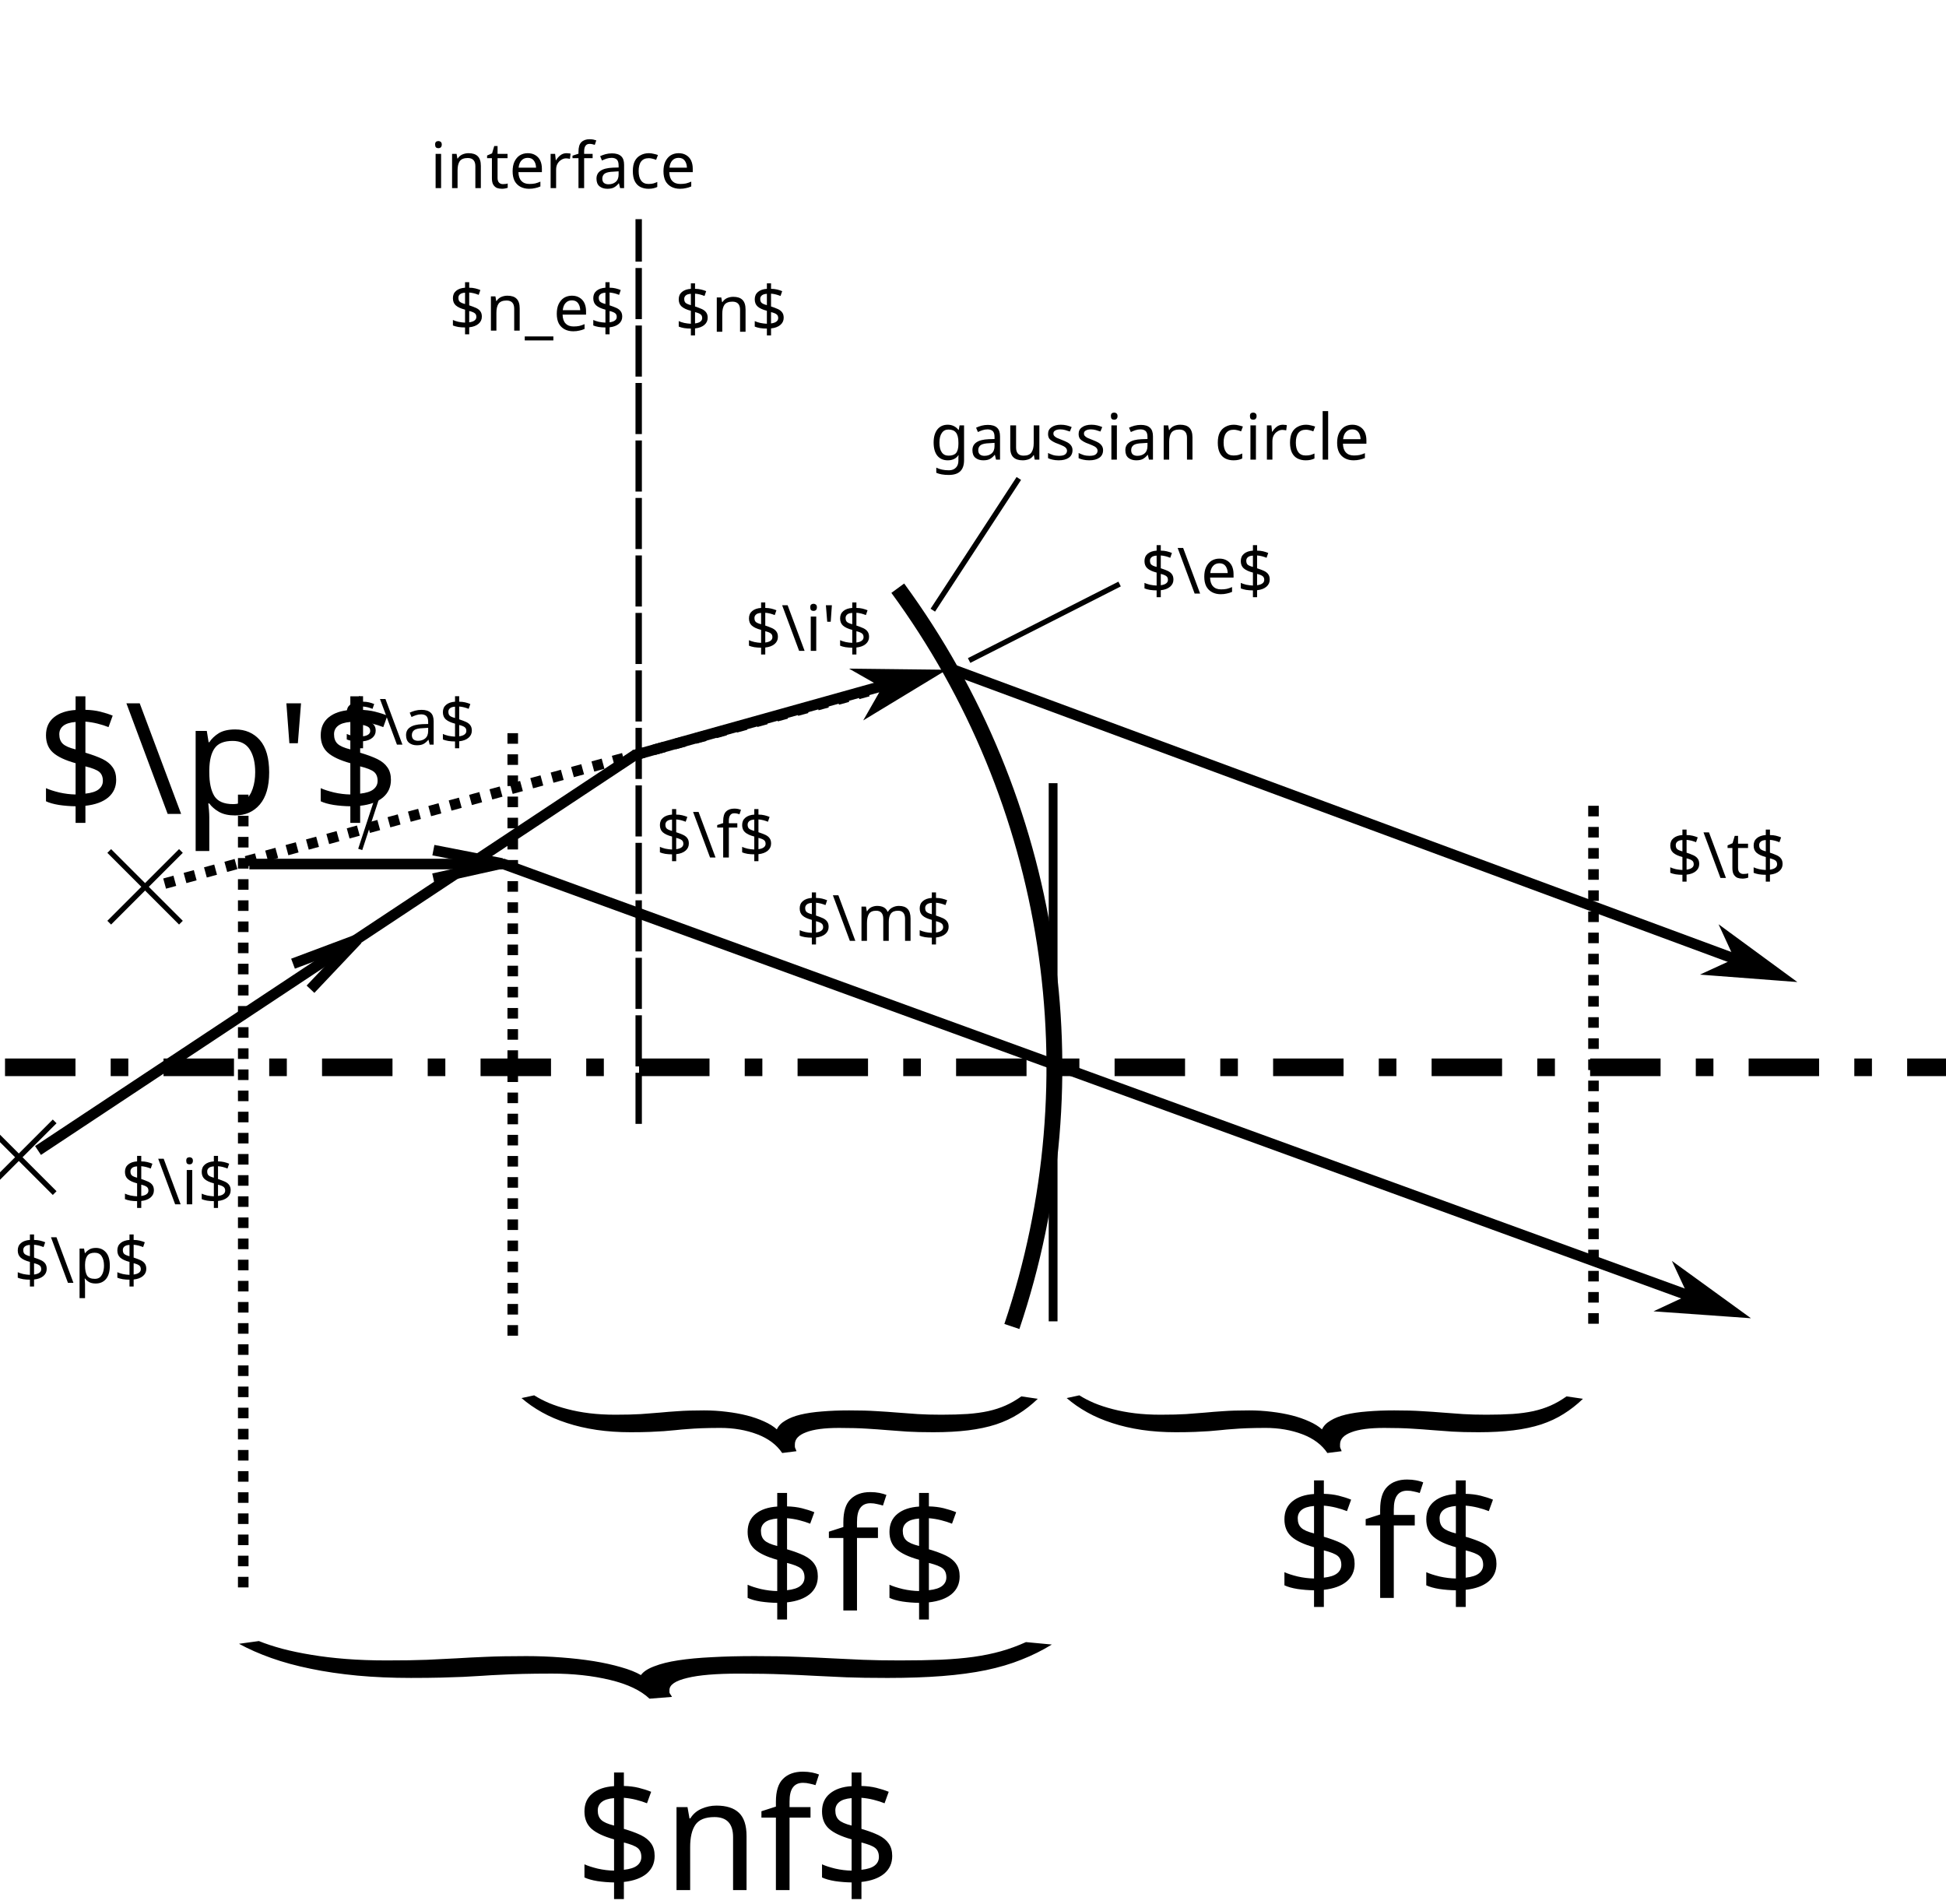
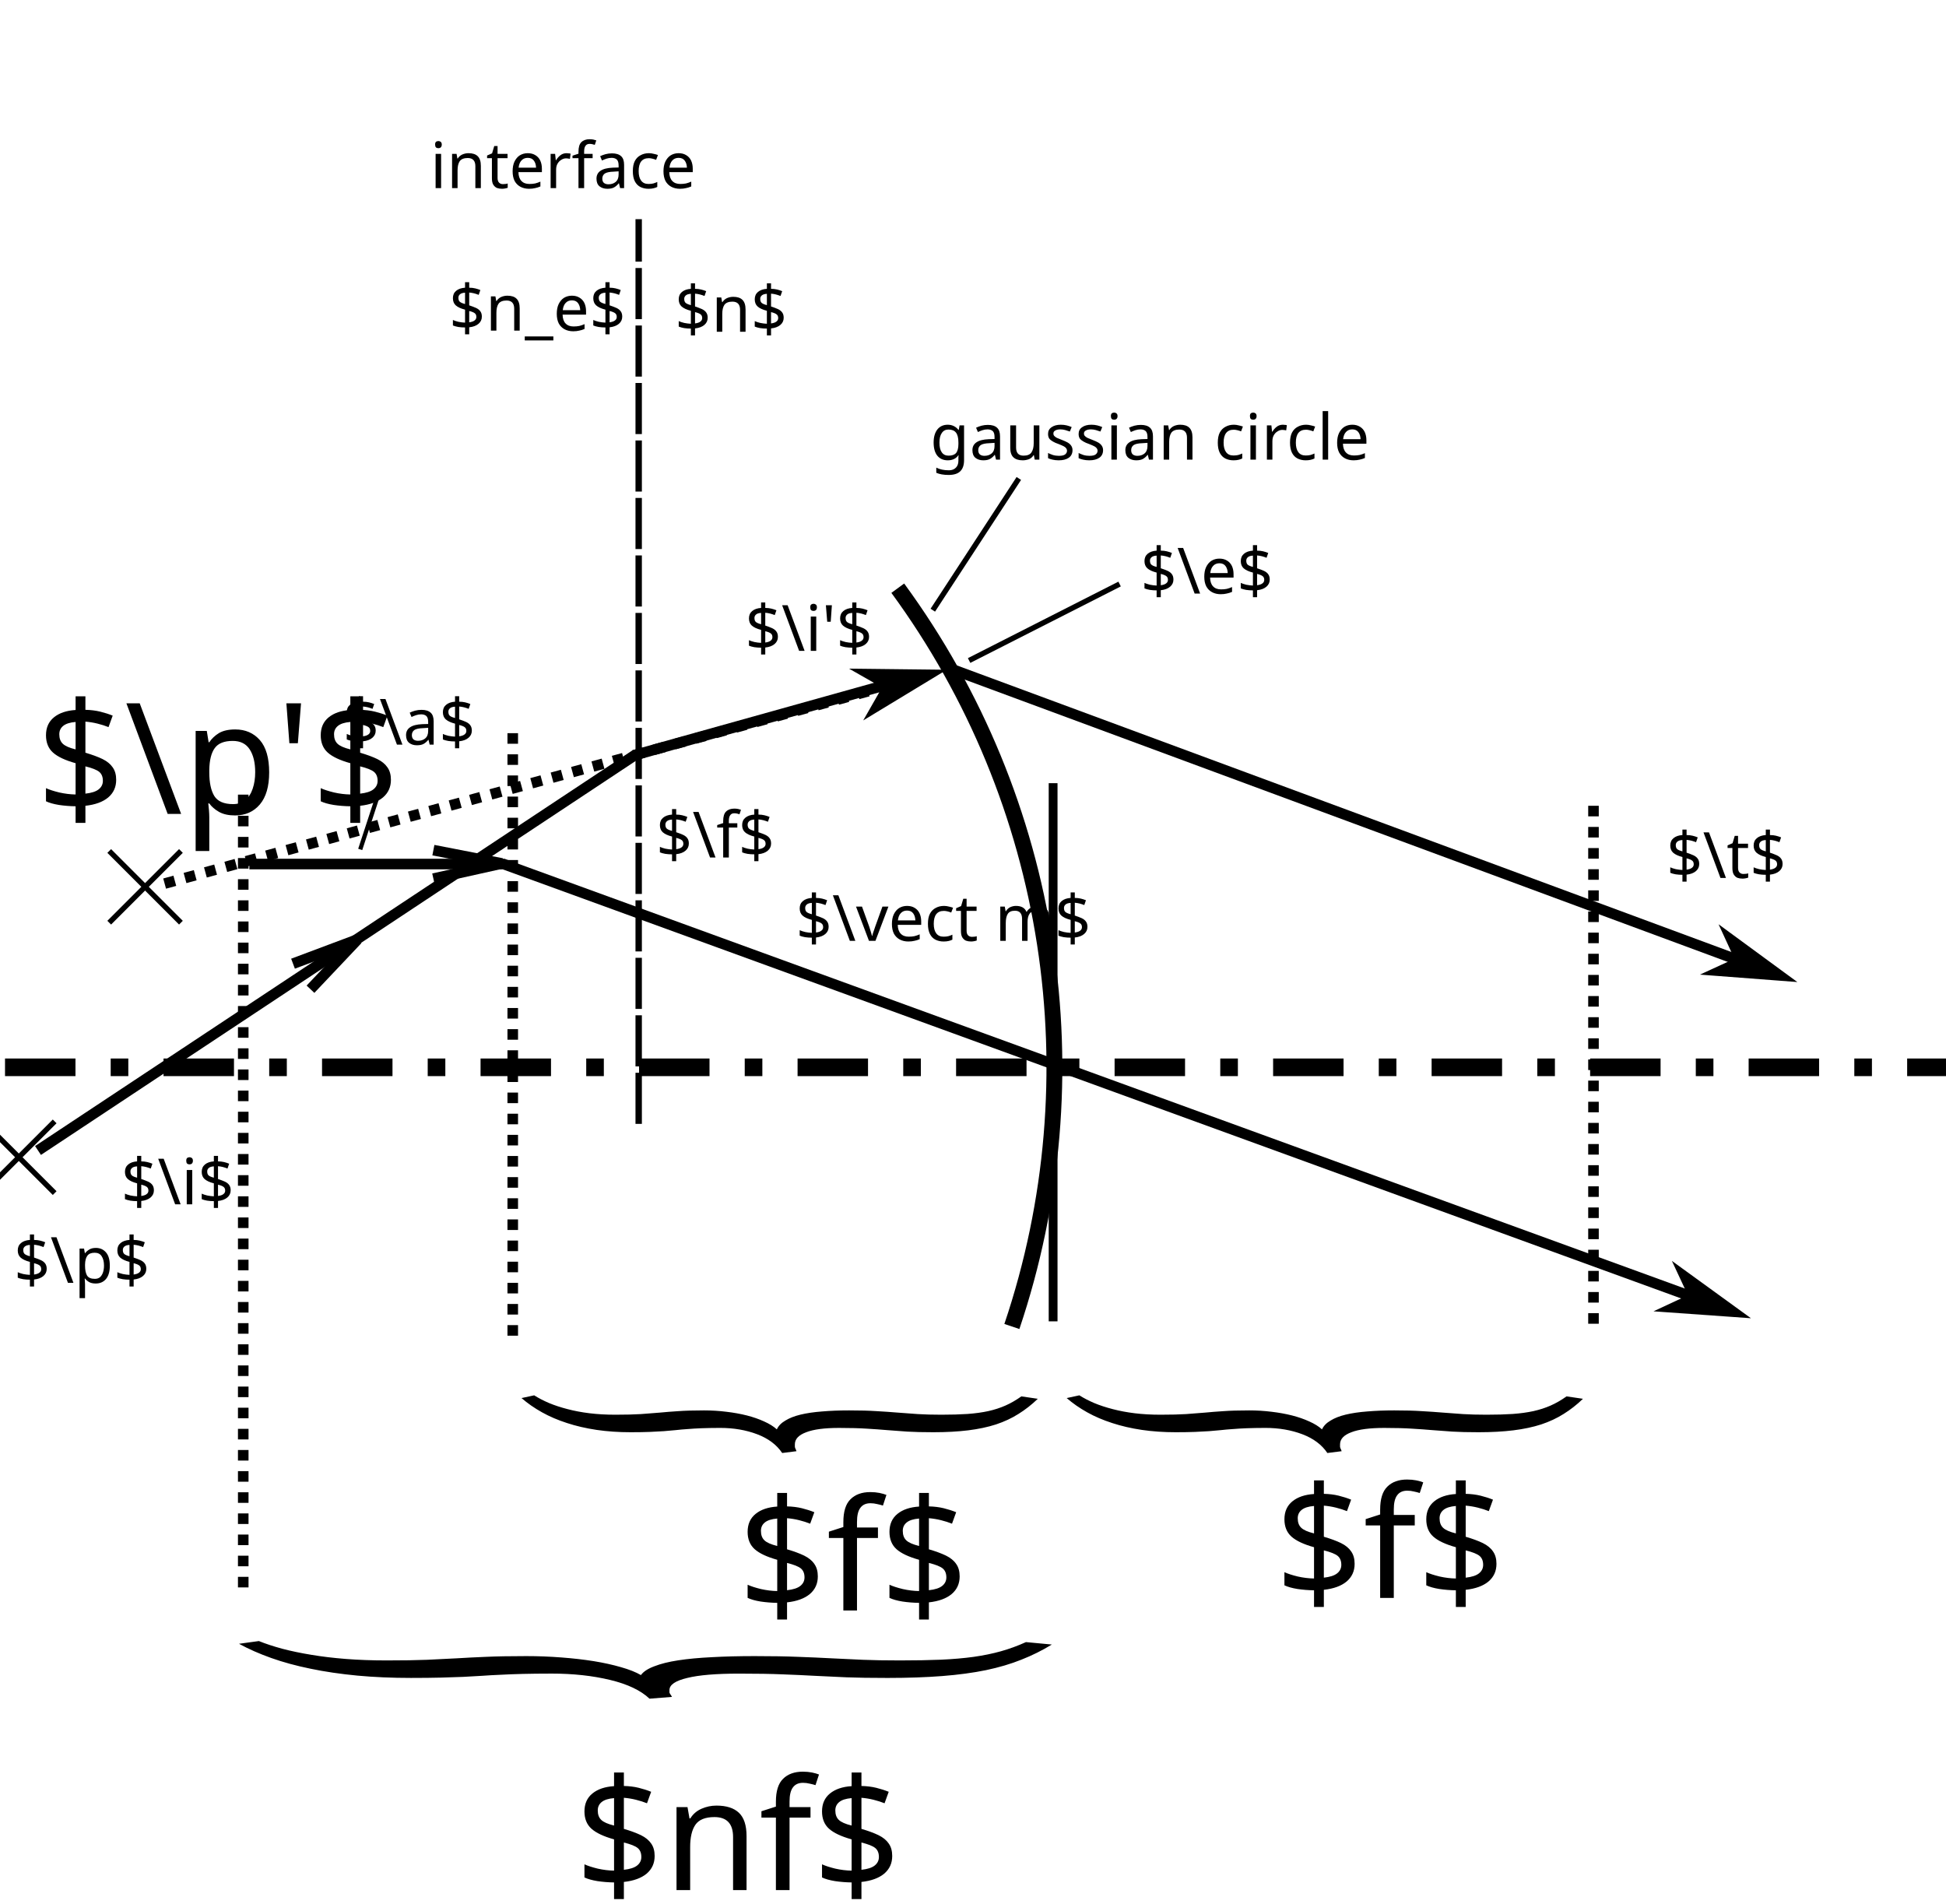
<svg xmlns="http://www.w3.org/2000/svg" width="182.813" height="178.792" id="svg2" version="1.1">
  <defs id="defs4">
    <marker orient="auto" refY="0" refX="0" id="Arrow1Mend" style="overflow:visible">
      <path id="path3829" d="M 0,0 5,-5 -12.5,0 5,5 0,0 z" style="fill-rule:evenodd;stroke:#000000;stroke-width:1pt;marker-start:none" transform="matrix(-0.4,0,0,-0.4,-4,0)" />
    </marker>
  </defs>
  <g id="layer1" transform="translate(-51.99928,-797.4645)" style="display:inline">
-     <path style="fill:none;stroke:#000000;stroke-width:0.614;stroke-miterlimit:4;stroke-opacity:1;stroke-dasharray:none;stroke-dashoffset:0" id="path2985" d="m 78.574,58.6 a 31.429,31.429 0 0 1 4.421,28.608" transform="matrix(2.424635,0,0,2.424355,-54.17475,710.6525)" />
+     <path style="fill:none;stroke:#000000;stroke-width:0.614;stroke-miterlimit:4;stroke-opacity:1;stroke-dasharray:none;stroke-dashoffset:0" id="path2985" d="m 78.574,58.6 c 6.039,8.249 7.688,18.921 4.421,28.608" transform="matrix(2.424635,0,0,2.424355,-54.17475,710.6525)" />
    <path style="fill:none;stroke:#000000;stroke-width:1.655;stroke-linecap:butt;stroke-linejoin:miter;stroke-miterlimit:4;stroke-opacity:1;stroke-dasharray:6.618, 3.309, 1.655, 3.309;stroke-dashoffset:0" d="m 52.471,897.729 182.34,0" id="path2987" />
    <path style="fill:none;stroke:#000000;stroke-width:0.827;stroke-linecap:butt;stroke-linejoin:miter;stroke-miterlimit:4;stroke-opacity:1;stroke-dasharray:none" d="m 150.932,871.037 0,50.556" id="path2989" />
    <path style="fill:none;stroke:#000000;stroke-width:0.993;stroke-linecap:butt;stroke-linejoin:miter;stroke-miterlimit:4;stroke-opacity:1;stroke-dasharray:0.993, 0.993;stroke-dashoffset:0" d="m 74.85,872.113 0,74.813" id="path3155" />
    <path style="fill:none;stroke:#000000;stroke-width:0.993;stroke-linecap:butt;stroke-linejoin:miter;stroke-miterlimit:4;stroke-opacity:1;stroke-dasharray:0.993, 0.993;stroke-dashoffset:0" d="m 201.696,873.161 0,49.227" id="path3163" />
    <path style="fill:none;stroke:#000000;stroke-width:0.993;stroke-linecap:butt;stroke-linejoin:miter;stroke-miterlimit:4;stroke-opacity:1;stroke-dasharray:0.993, 0.993;stroke-dashoffset:0" d="m 100.168,866.34 0,56.639" id="path3163-4" />
    <path style="fill:none;stroke:#000000;stroke-width:0.993;stroke-linecap:butt;stroke-linejoin:miter;stroke-miterlimit:4;stroke-opacity:1;stroke-dasharray:0.993,0.993;marker-end:url(#Arrow1Mend);stroke-dashoffset:0" d="M 67.465,880.469 139.053,860.898" id="path3786" />
    <path style="fill:none;stroke:#000000;stroke-width:0.993;stroke-linecap:butt;stroke-linejoin:miter;stroke-miterlimit:4;stroke-opacity:1;stroke-dasharray:none;marker-mid:none;marker-end:url(#Arrow1Mend)" d="m 75.425,878.632 23.88,0 115.346,42" id="path3788" />
    <path style="fill:none;stroke:#000000;stroke-width:0.993;stroke-linecap:butt;stroke-linejoin:miter;stroke-miterlimit:4;stroke-opacity:1;stroke-dasharray:none;marker-end:url(#Arrow1Mend)" d="m 141.249,860.265 77.764,28.775" id="path3790" />
    <g id="g4463" transform="matrix(2.424635,0,0,2.424355,-41.52629,-1408.486)">
      <path id="path4443" d="m 42.805,942.887 2.778,2.778" style="fill:none;stroke:#000000;stroke-width:0.205;stroke-linecap:butt;stroke-linejoin:miter;stroke-miterlimit:4;stroke-opacity:1;stroke-dasharray:none" />
      <path id="path4443-7" d="m 45.583,942.887 -2.778,2.778" style="fill:none;stroke:#000000;stroke-width:0.205;stroke-linecap:butt;stroke-linejoin:miter;stroke-miterlimit:4;stroke-opacity:1;stroke-dasharray:none;display:inline" />
    </g>
    <text xml:space="preserve" style="font-size:14.547px;font-style:normal;font-variant:normal;font-weight:normal;font-stretch:normal;line-height:125%;letter-spacing:0px;word-spacing:0px;fill:#000000;fill-opacity:1;stroke:none;font-family:Gentium;-inkscape-font-specification:Gentium" x="55.412" y="873.976" id="text4467" transform="scale(1.000058,0.9999423)">
      <tspan id="tspan4469" x="55.412" y="873.976">$\p'$</tspan>
    </text>
    <g transform="matrix(0,-1.515821,3.877885,0,-50.71099,-1454.315)" style="font-size:13.377px;font-style:normal;font-variant:normal;font-weight:normal;font-stretch:normal;line-height:125%;letter-spacing:0px;word-spacing:0px;fill:#000000;fill-opacity:1;stroke:none;font-family:Gentium;-inkscape-font-specification:Gentium" id="text4471">
      <path d="m -1571.991,39.426 c -0.17,0.105 -0.329,0.224 -0.477,0.359 -0.144,0.135 -0.27,0.285 -0.379,0.451 -0.109,0.161 -0.194,0.337 -0.255,0.529 -0.061,0.192 -0.091,0.401 -0.091,0.627 0,0.253 0.013,0.459 0.039,0.621 0.03,0.161 0.061,0.314 0.091,0.457 0.035,0.139 0.065,0.29 0.091,0.451 0.03,0.161 0.046,0.368 0.046,0.621 0,0.183 -0.028,0.364 -0.085,0.542 -0.052,0.174 -0.129,0.34 -0.229,0.496 -0.1,0.152 -0.224,0.292 -0.372,0.418 -0.144,0.126 -0.307,0.229 -0.49,0.307 0.218,0.039 0.401,0.109 0.549,0.209 0.152,0.096 0.274,0.218 0.366,0.366 0.091,0.148 0.157,0.322 0.196,0.523 0.043,0.196 0.065,0.414 0.065,0.653 0,0.261 -0.015,0.483 -0.046,0.666 -0.026,0.183 -0.057,0.355 -0.091,0.516 -0.031,0.161 -0.061,0.322 -0.091,0.483 -0.026,0.161 -0.039,0.351 -0.039,0.568 0,0.239 0.015,0.451 0.046,0.634 0.035,0.187 0.094,0.355 0.176,0.503 0.087,0.152 0.203,0.292 0.346,0.418 0.148,0.131 0.338,0.259 0.568,0.385 l -0.15,0.398 c -0.366,-0.148 -0.679,-0.305 -0.941,-0.47 -0.261,-0.161 -0.477,-0.342 -0.647,-0.542 -0.166,-0.2 -0.287,-0.425 -0.366,-0.673 -0.078,-0.248 -0.118,-0.529 -0.118,-0.843 0,-0.257 0.013,-0.468 0.039,-0.634 0.03,-0.17 0.061,-0.331 0.091,-0.483 0.035,-0.157 0.065,-0.322 0.091,-0.496 0.03,-0.179 0.046,-0.403 0.046,-0.673 0,-0.353 -0.089,-0.618 -0.268,-0.797 -0.174,-0.183 -0.424,-0.274 -0.751,-0.274 -0.061,4e-6 -0.107,4e-6 -0.137,0 -0.026,4e-6 -0.05,0.002 -0.072,0.006 -0.022,4e-6 -0.048,0.004 -0.078,0.013 -0.026,0.004 -0.072,0.011 -0.137,0.02 l -0.111,-0.346 c 0.514,-0.135 0.901,-0.337 1.163,-0.607 0.261,-0.27 0.392,-0.568 0.392,-0.895 0,-0.174 -0.01,-0.324 -0.02,-0.451 -0.013,-0.126 -0.03,-0.239 -0.052,-0.34 -0.017,-0.104 -0.039,-0.2 -0.065,-0.287 -0.022,-0.091 -0.044,-0.187 -0.065,-0.287 -0.017,-0.1 -0.033,-0.213 -0.046,-0.34 -0.013,-0.131 -0.02,-0.285 -0.02,-0.464 0,-0.292 0.048,-0.566 0.144,-0.823 0.1,-0.261 0.242,-0.501 0.425,-0.718 0.183,-0.222 0.405,-0.425 0.666,-0.607 0.261,-0.183 0.555,-0.348 0.882,-0.496 l 0.17,0.307 0,0" id="path4549" />
    </g>
    <g transform="matrix(0,-1.515821,3.877885,0,-50.71099,-1454.315)" style="font-size:13.377px;font-style:normal;font-variant:normal;font-weight:normal;font-stretch:normal;line-height:125%;letter-spacing:0px;word-spacing:0px;fill:#000000;fill-opacity:1;stroke:none;display:inline;font-family:Gentium;-inkscape-font-specification:Gentium" id="text4471-8">
      <path d="m -1571.991,52.633 c -0.17,0.105 -0.329,0.224 -0.477,0.359 -0.144,0.135 -0.27,0.285 -0.379,0.451 -0.109,0.161 -0.194,0.337 -0.255,0.529 -0.061,0.192 -0.091,0.401 -0.091,0.627 0,0.253 0.013,0.459 0.039,0.621 0.03,0.161 0.061,0.314 0.091,0.457 0.035,0.139 0.065,0.29 0.091,0.451 0.03,0.161 0.046,0.368 0.046,0.621 0,0.183 -0.028,0.364 -0.085,0.542 -0.052,0.174 -0.129,0.34 -0.229,0.496 -0.1,0.152 -0.224,0.292 -0.372,0.418 -0.144,0.126 -0.307,0.229 -0.49,0.307 0.218,0.039 0.401,0.109 0.549,0.209 0.152,0.096 0.274,0.218 0.366,0.366 0.091,0.148 0.157,0.322 0.196,0.523 0.043,0.196 0.065,0.414 0.065,0.653 0,0.261 -0.015,0.483 -0.046,0.666 -0.026,0.183 -0.057,0.355 -0.091,0.516 -0.031,0.161 -0.061,0.322 -0.091,0.483 -0.026,0.161 -0.039,0.351 -0.039,0.568 0,0.239 0.015,0.451 0.046,0.634 0.035,0.187 0.094,0.355 0.176,0.503 0.087,0.152 0.203,0.292 0.346,0.418 0.148,0.131 0.338,0.259 0.568,0.385 l -0.15,0.398 c -0.366,-0.148 -0.679,-0.305 -0.941,-0.47 -0.261,-0.161 -0.477,-0.342 -0.647,-0.542 -0.166,-0.2 -0.287,-0.425 -0.366,-0.673 -0.078,-0.248 -0.118,-0.529 -0.118,-0.843 0,-0.257 0.013,-0.468 0.039,-0.634 0.03,-0.17 0.061,-0.331 0.091,-0.483 0.035,-0.157 0.065,-0.322 0.091,-0.496 0.03,-0.179 0.046,-0.403 0.046,-0.673 0,-0.353 -0.089,-0.618 -0.268,-0.797 -0.174,-0.183 -0.424,-0.274 -0.751,-0.274 -0.061,3e-6 -0.107,3e-6 -0.137,0 -0.026,3e-6 -0.05,0.002 -0.072,0.006 -0.022,4e-6 -0.048,0.004 -0.078,0.013 -0.026,0.004 -0.072,0.011 -0.137,0.02 l -0.111,-0.346 c 0.514,-0.135 0.901,-0.337 1.163,-0.607 0.261,-0.27 0.392,-0.568 0.392,-0.895 0,-0.174 -0.01,-0.324 -0.02,-0.451 -0.013,-0.126 -0.03,-0.239 -0.052,-0.34 -0.017,-0.104 -0.039,-0.2 -0.065,-0.287 -0.022,-0.091 -0.044,-0.187 -0.065,-0.287 -0.017,-0.1 -0.033,-0.213 -0.046,-0.34 -0.013,-0.131 -0.02,-0.285 -0.02,-0.464 0,-0.292 0.048,-0.566 0.144,-0.823 0.1,-0.261 0.242,-0.501 0.425,-0.718 0.183,-0.222 0.405,-0.425 0.666,-0.607 0.261,-0.183 0.555,-0.348 0.882,-0.496 l 0.17,0.307 0,0" id="path4552" />
    </g>
    <g transform="matrix(0,-1.208073,4.865749,0,-50.71099,-1454.315)" style="font-size:16.784px;font-style:normal;font-variant:normal;font-weight:normal;font-stretch:normal;line-height:125%;letter-spacing:0px;word-spacing:0px;fill:#000000;fill-opacity:1;stroke:none;display:inline;font-family:Gentium;-inkscape-font-specification:Gentium" id="text4471-5">
      <path d="m -1991.552,26.106 c -0.213,0.131 -0.412,0.281 -0.598,0.451 -0.18,0.169 -0.339,0.358 -0.475,0.565 -0.137,0.202 -0.243,0.423 -0.32,0.664 -0.076,0.24 -0.115,0.503 -0.115,0.787 0,0.317 0.016,0.576 0.049,0.779 0.038,0.202 0.076,0.393 0.115,0.574 0.044,0.175 0.082,0.363 0.115,0.565 0.038,0.202 0.057,0.462 0.057,0.779 0,0.229 -0.035,0.456 -0.106,0.68 -0.066,0.219 -0.161,0.426 -0.287,0.623 -0.126,0.191 -0.281,0.366 -0.467,0.525 -0.18,0.158 -0.385,0.287 -0.615,0.385 0.273,0.049 0.503,0.137 0.688,0.262 0.191,0.12 0.344,0.273 0.459,0.459 0.115,0.186 0.197,0.404 0.246,0.656 0.055,0.246 0.082,0.519 0.082,0.82 0,0.328 -0.019,0.606 -0.057,0.836 -0.033,0.229 -0.071,0.445 -0.115,0.647 -0.038,0.202 -0.076,0.404 -0.115,0.606 -0.033,0.202 -0.049,0.44 -0.049,0.713 0,0.301 0.019,0.565 0.057,0.795 0.044,0.235 0.117,0.445 0.221,0.631 0.109,0.191 0.254,0.366 0.434,0.525 0.186,0.164 0.423,0.325 0.713,0.484 l -0.189,0.5 c -0.459,-0.186 -0.852,-0.382 -1.18,-0.59 -0.328,-0.202 -0.598,-0.429 -0.811,-0.68 -0.208,-0.251 -0.361,-0.533 -0.459,-0.844 -0.098,-0.311 -0.148,-0.664 -0.148,-1.057 0,-0.322 0.016,-0.587 0.049,-0.795 0.038,-0.213 0.076,-0.415 0.115,-0.606 0.044,-0.197 0.082,-0.404 0.115,-0.623 0.038,-0.224 0.057,-0.505 0.057,-0.844 0,-0.443 -0.112,-0.776 -0.336,-1 -0.218,-0.229 -0.533,-0.344 -0.942,-0.344 -0.076,5e-6 -0.134,5e-6 -0.172,0 -0.033,5e-6 -0.063,0.003 -0.09,0.008 -0.027,5e-6 -0.06,0.005 -0.098,0.016 -0.033,0.005 -0.09,0.014 -0.172,0.025 l -0.139,-0.434 c 0.645,-0.169 1.131,-0.423 1.459,-0.762 0.328,-0.339 0.492,-0.713 0.492,-1.123 0,-0.219 -0.01,-0.407 -0.025,-0.565 -0.016,-0.158 -0.038,-0.3 -0.066,-0.426 -0.022,-0.131 -0.049,-0.251 -0.082,-0.361 -0.027,-0.115 -0.055,-0.235 -0.082,-0.361 -0.022,-0.126 -0.041,-0.268 -0.057,-0.426 -0.016,-0.164 -0.025,-0.358 -0.025,-0.582 0,-0.366 0.06,-0.71 0.18,-1.033 0.126,-0.328 0.303,-0.628 0.533,-0.902 0.229,-0.279 0.508,-0.533 0.836,-0.762 0.328,-0.229 0.697,-0.437 1.106,-0.623 l 0.213,0.385 0,0" id="path4555" />
    </g>
    <text xml:space="preserve" style="font-size:14.547px;font-style:normal;font-variant:normal;font-weight:normal;font-stretch:normal;line-height:125%;letter-spacing:0px;word-spacing:0px;fill:#000000;fill-opacity:1;stroke:none;font-family:Gentium;-inkscape-font-specification:Gentium" x="121.321" y="948.813" id="text4517" transform="scale(1.000058,0.9999423)">
      <tspan id="tspan4519" x="121.321" y="948.813">$f$</tspan>
    </text>
    <text xml:space="preserve" style="font-size:14.547px;font-style:normal;font-variant:normal;font-weight:normal;font-stretch:normal;line-height:125%;letter-spacing:0px;word-spacing:0px;fill:#000000;fill-opacity:1;stroke:none;font-family:Gentium;-inkscape-font-specification:Gentium" x="171.748" y="947.631" id="text4521" transform="scale(1.000058,0.9999423)">
      <tspan id="tspan4523" x="171.748" y="947.631">$f$</tspan>
    </text>
    <text xml:space="preserve" style="font-size:14.547px;font-style:normal;font-variant:normal;font-weight:normal;font-stretch:normal;line-height:125%;letter-spacing:0px;word-spacing:0px;fill:#000000;fill-opacity:1;stroke:none;font-family:Gentium;-inkscape-font-specification:Gentium" x="105.992" y="975.077" id="text4525" transform="scale(1.000058,0.9999423)">
      <tspan id="tspan4527" x="105.992" y="975.077">$nf$</tspan>
    </text>
    <text xml:space="preserve" style="font-size:6px;font-style:normal;font-variant:normal;font-weight:normal;font-stretch:normal;line-height:125%;letter-spacing:0px;word-spacing:0px;fill:#000000;fill-opacity:1;stroke:none;font-family:Gentium;-inkscape-font-specification:Gentium" x="139.377" y="840.644" id="text3069">
      <tspan id="tspan3071" x="139.377" y="840.644">gaussian circle</tspan>
    </text>
    <path style="fill:none;stroke:#000000;stroke-width:0.5;stroke-linecap:butt;stroke-linejoin:miter;stroke-miterlimit:4;stroke-opacity:1;stroke-dasharray:none" d="m 147.711,842.412 -8.081,12.374" id="path3073" />
    <text xml:space="preserve" style="font-size:6px;font-style:normal;font-variant:normal;font-weight:normal;font-stretch:normal;line-height:125%;letter-spacing:0px;word-spacing:0px;fill:#000000;fill-opacity:1;stroke:none;font-family:Gentium;-inkscape-font-specification:Gentium" x="121.986" y="858.605" id="text3015">
      <tspan id="tspan3017" x="121.986" y="858.605">$\i'$</tspan>
    </text>
    <text xml:space="preserve" style="font-size:6px;font-style:normal;font-variant:normal;font-weight:normal;font-stretch:normal;line-height:125%;letter-spacing:0px;word-spacing:0px;fill:#000000;fill-opacity:1;stroke:none;font-family:Gentium;-inkscape-font-specification:Gentium" x="208.537" y="879.94" id="text3019">
      <tspan id="tspan3021" x="208.537" y="879.94">$\t$</tspan>
    </text>
    <text xml:space="preserve" style="font-size:6px;font-style:normal;font-variant:normal;font-weight:normal;font-stretch:normal;line-height:125%;letter-spacing:0px;word-spacing:0px;fill:#000000;fill-opacity:1;stroke:none;font-family:Gentium;-inkscape-font-specification:Gentium" x="84.198" y="867.413" id="text3023">
      <tspan id="tspan3025" x="84.198" y="867.413">$\a$</tspan>
    </text>
    <text xml:space="preserve" style="font-size:6px;font-style:normal;font-variant:normal;font-weight:normal;font-stretch:normal;line-height:125%;letter-spacing:0px;word-spacing:0px;fill:#000000;fill-opacity:1;stroke:none;font-family:Gentium;-inkscape-font-specification:Gentium" x="126.751" y="885.848" id="text3027">
-       <tspan id="tspan3029" x="126.751" y="885.848">$\m$</tspan>
+       <tspan id="tspan3029" x="126.751" y="885.848">$\vect m$</tspan>
    </text>
    <path style="fill:none;stroke:#000000;stroke-width:1px;stroke-linecap:butt;stroke-linejoin:miter;stroke-opacity:1" d="m 40.714,79.864 6.429,1.25 -6.429,1.429" id="path4351" transform="translate(51.99928,797.4645)" />
    <text xml:space="preserve" style="font-size:6px;font-style:normal;font-variant:normal;font-weight:normal;font-stretch:normal;line-height:125%;letter-spacing:0px;word-spacing:0px;fill:#000000;fill-opacity:1;stroke:none;font-family:Gentium;-inkscape-font-specification:Gentium" x="159.142" y="853.221" id="text4410">
      <tspan id="tspan4412" x="159.142" y="853.221">$\e$</tspan>
    </text>
    <path style="fill:none;stroke:#000000;stroke-width:0.5;stroke-linecap:butt;stroke-linejoin:miter;stroke-opacity:1" d="m 91.041,62.05 14.138,-7.186" id="path4414" transform="translate(51.99928,797.4645)" />
    <path style="fill:none;stroke:#000000;stroke-width:0.6;stroke-linecap:butt;stroke-linejoin:miter;stroke-miterlimit:4;stroke-opacity:1;stroke-dasharray:4.8, 0.6;stroke-dashoffset:0" d="M 60,105.578 60,20.59" id="path4523" transform="translate(51.99928,797.4645)" />
    <path style="fill:none;stroke:#000000;stroke-width:1px;stroke-linecap:butt;stroke-linejoin:miter;stroke-opacity:1" d="M 3.571,108.078 59.643,70.935 83.929,64.149" id="path4525" transform="translate(51.99928,797.4645)" />
    <text xml:space="preserve" style="font-size:6px;font-style:normal;font-variant:normal;font-weight:normal;font-stretch:normal;line-height:125%;letter-spacing:0px;word-spacing:0px;fill:#000000;fill-opacity:1;stroke:none;font-family:Gentium;-inkscape-font-specification:Gentium" x="53.294" y="917.978" id="text4527">
      <tspan id="tspan4529" x="53.294" y="917.978">$\p$</tspan>
    </text>
    <g style="display:inline" id="g4463-4" transform="matrix(2.424635,0,0,2.424355,-53.38771,-1383.083)">
      <path id="path4443-78" d="m 42.805,942.887 2.778,2.778" style="fill:none;stroke:#000000;stroke-width:0.205;stroke-linecap:butt;stroke-linejoin:miter;stroke-miterlimit:4;stroke-opacity:1;stroke-dasharray:none" />
      <path id="path4443-7-4" d="m 45.583,942.887 -2.778,2.778" style="fill:none;stroke:#000000;stroke-width:0.205;stroke-linecap:butt;stroke-linejoin:miter;stroke-miterlimit:4;stroke-opacity:1;stroke-dasharray:none;display:inline" />
    </g>
    <path style="fill:none;stroke:#000000;stroke-width:0.4;stroke-linecap:butt;stroke-linejoin:miter;stroke-opacity:1;stroke-miterlimit:4;stroke-dasharray:none" d="M 36.239,72.474 33.84,79.797" id="path4574" transform="translate(51.99928,797.4645)" />
    <path style="fill:none;stroke:#000000;stroke-width:1px;stroke-linecap:butt;stroke-linejoin:miter;stroke-opacity:1" d="m 27.527,90.53 6.061,-2.273 -4.419,4.672" id="path4595" transform="translate(51.99928,797.4645)" />
    <text xml:space="preserve" style="font-size:6px;font-style:normal;font-variant:normal;font-weight:normal;font-stretch:normal;line-height:125%;letter-spacing:0px;word-spacing:0px;fill:#000000;fill-opacity:1;stroke:none;font-family:Gentium;-inkscape-font-specification:Gentium" x="63.363" y="910.597" id="text4597">
      <tspan id="tspan4599" x="63.363" y="910.597">$\i$</tspan>
    </text>
    <text xml:space="preserve" style="font-size:6px;font-style:normal;font-variant:normal;font-weight:normal;font-stretch:normal;line-height:125%;letter-spacing:0px;word-spacing:0px;fill:#000000;fill-opacity:1;stroke:none;font-family:Gentium;-inkscape-font-specification:Gentium" x="92.405" y="815.138" id="text4677">
      <tspan id="tspan4679" x="92.405" y="815.138">interface</tspan>
    </text>
    <text xml:space="preserve" style="font-size:6px;font-style:normal;font-variant:normal;font-weight:normal;font-stretch:normal;line-height:125%;letter-spacing:0px;word-spacing:0px;fill:#000000;fill-opacity:1;stroke:none;font-family:Gentium;-inkscape-font-specification:Gentium" x="94.173" y="828.522" id="text4681">
      <tspan id="tspan4683" x="94.173" y="828.522">$n_e$</tspan>
    </text>
    <text xml:space="preserve" style="font-size:6px;font-style:normal;font-variant:normal;font-weight:normal;font-stretch:normal;line-height:125%;letter-spacing:0px;word-spacing:0px;fill:#000000;fill-opacity:1;stroke:none;font-family:Gentium;-inkscape-font-specification:Gentium" x="115.386" y="828.628" id="text4685">
      <tspan id="tspan4687" x="115.386" y="828.628">$n$</tspan>
    </text>
    <text xml:space="preserve" style="font-size:6px;font-style:normal;font-variant:normal;font-weight:normal;font-stretch:normal;line-height:125%;letter-spacing:0px;word-spacing:0px;fill:#000000;fill-opacity:1;stroke:none;font-family:Gentium;-inkscape-font-specification:Gentium" x="113.619" y="878.02" id="text4765">
      <tspan id="tspan4767" x="113.619" y="878.02">$\f$</tspan>
    </text>
  </g>
  <g id="layer2" style="display:none" transform="translate(-51.99928,77.7323)">
    <path style="fill:none;stroke:#000000;stroke-width:0.162;stroke-miterlimit:4;stroke-opacity:1;stroke-dasharray:none;stroke-dashoffset:0" id="path2990" d="m 106.066,65.038 c 0,6.276 -5.088,11.364 -11.364,11.364 -6.276,0 -11.364,-5.088 -11.364,-11.364 0,-6.276 5.088,-11.364 11.364,-11.364 6.276,0 11.364,5.088 11.364,11.364 z" transform="matrix(1.855556,0,0,1.855556,-92.56016,-44.23134)" />
  </g>
</svg>
